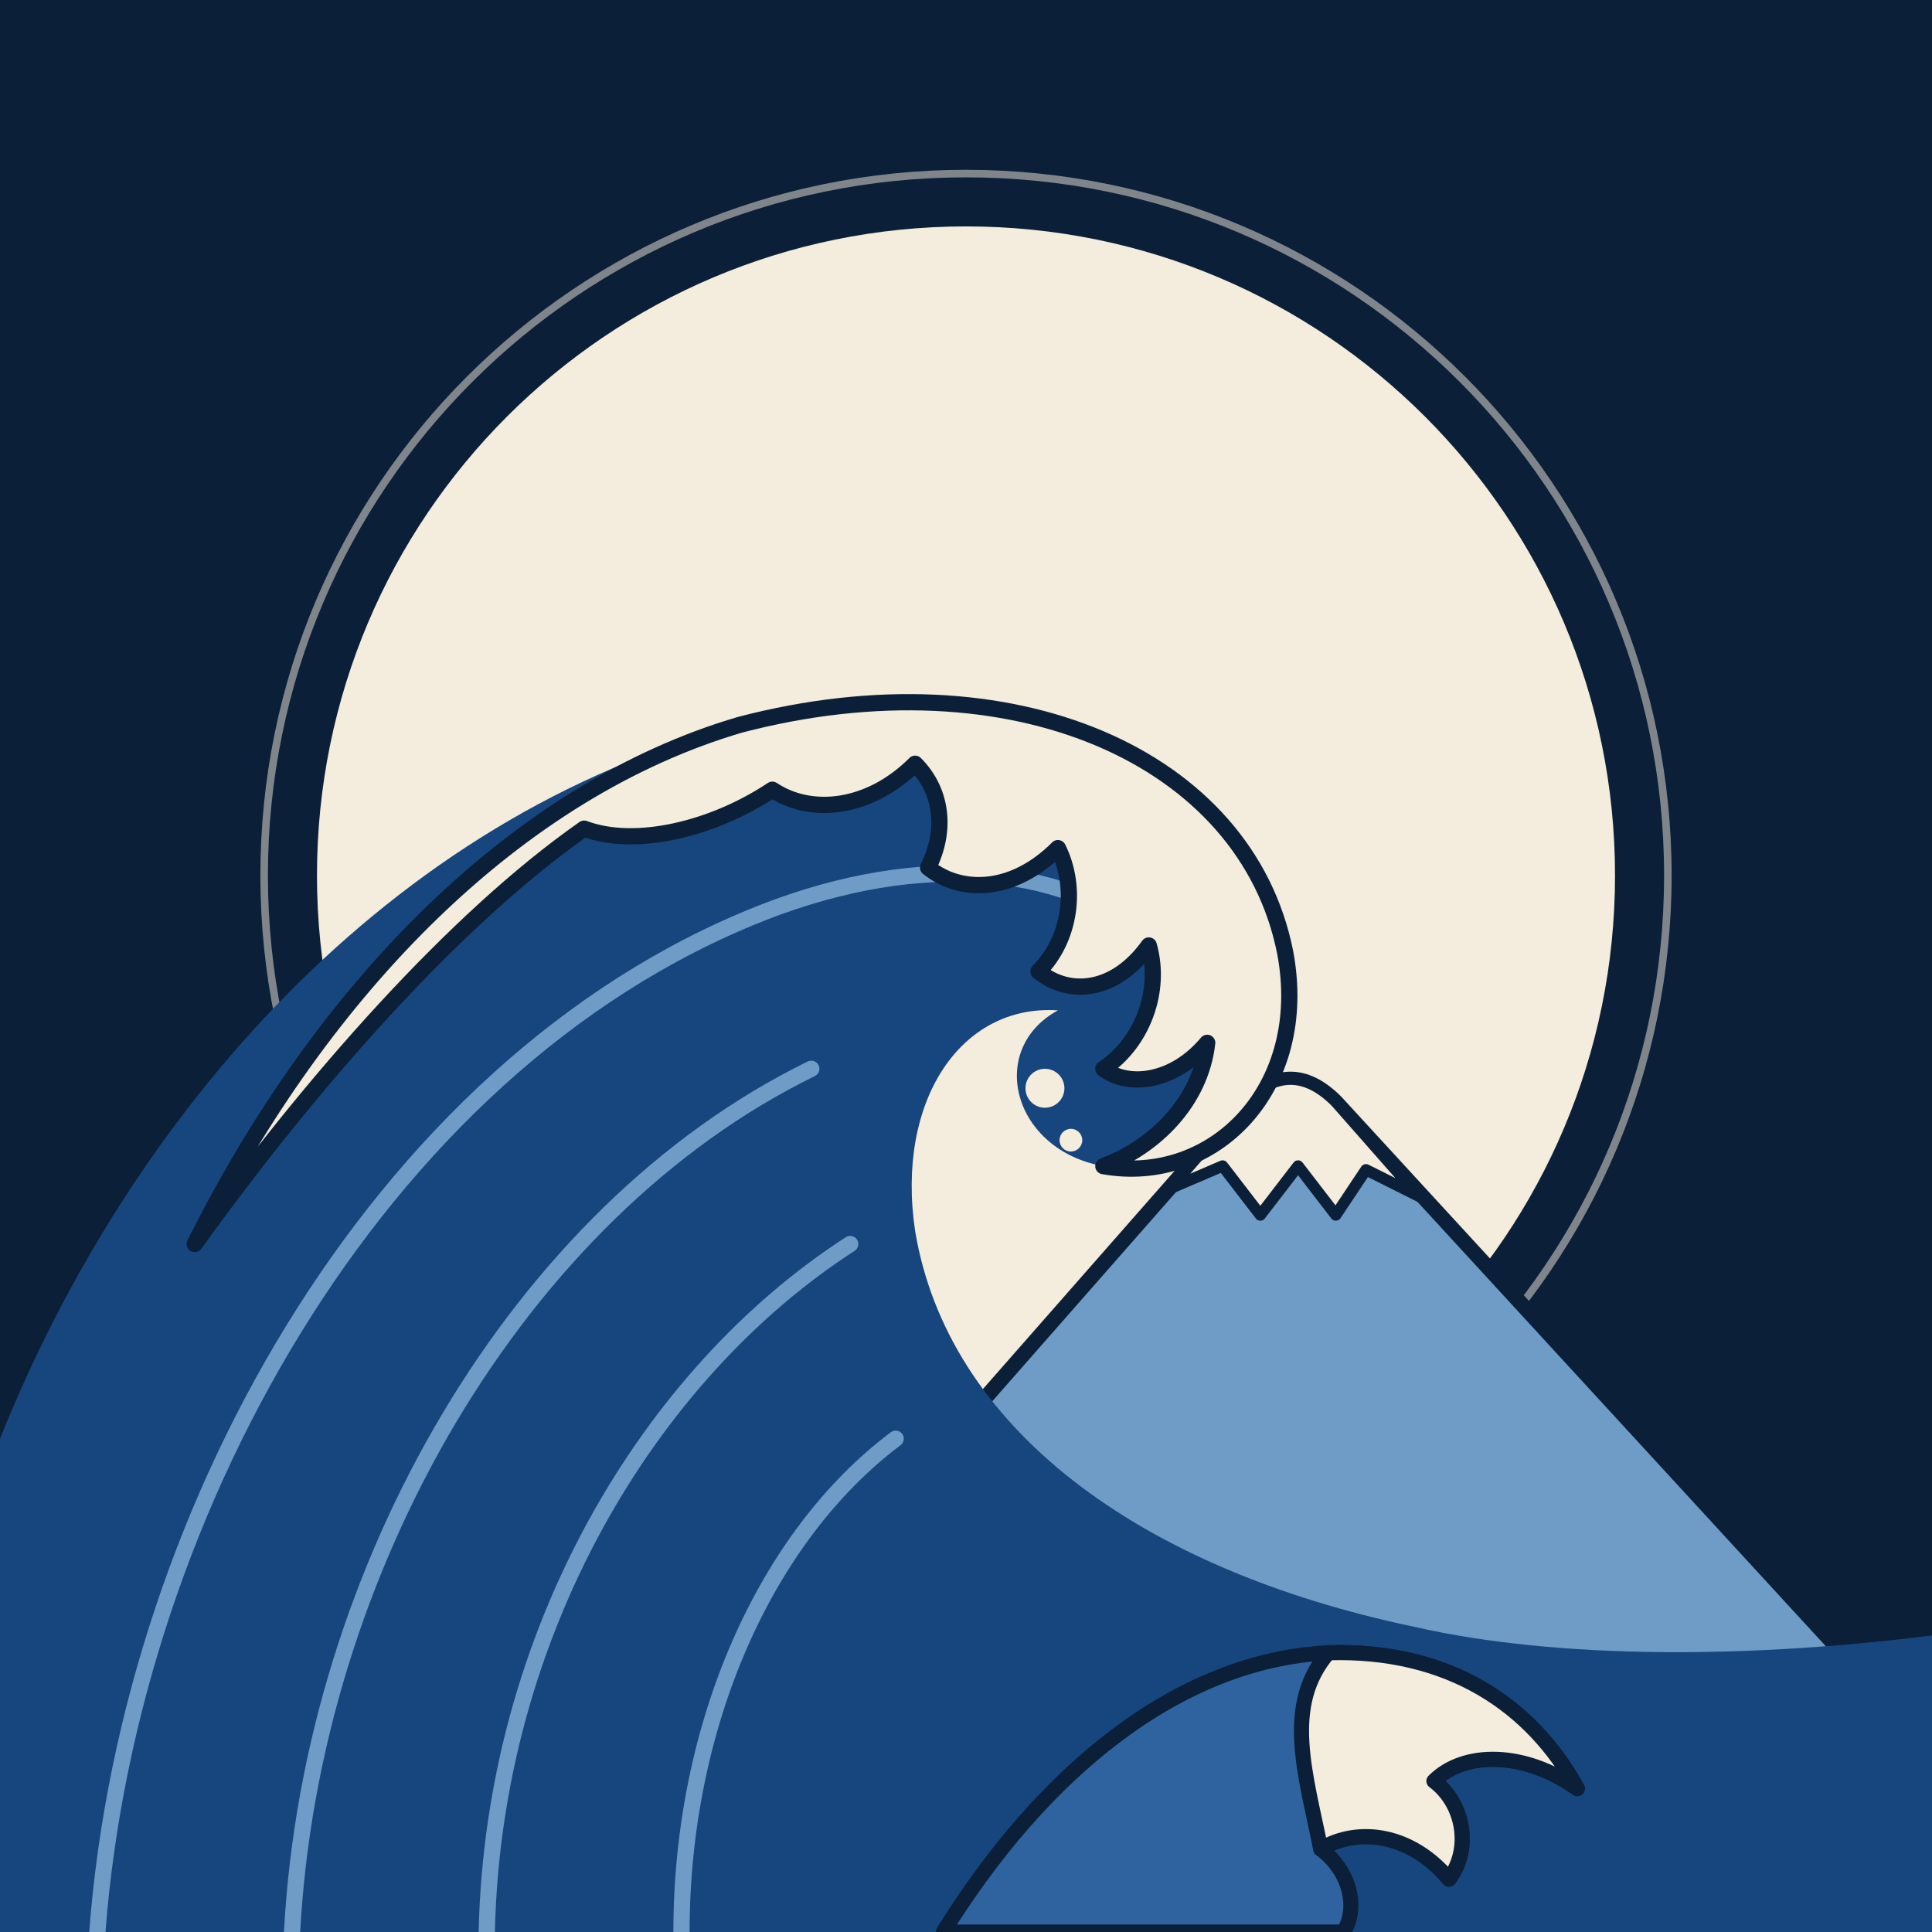
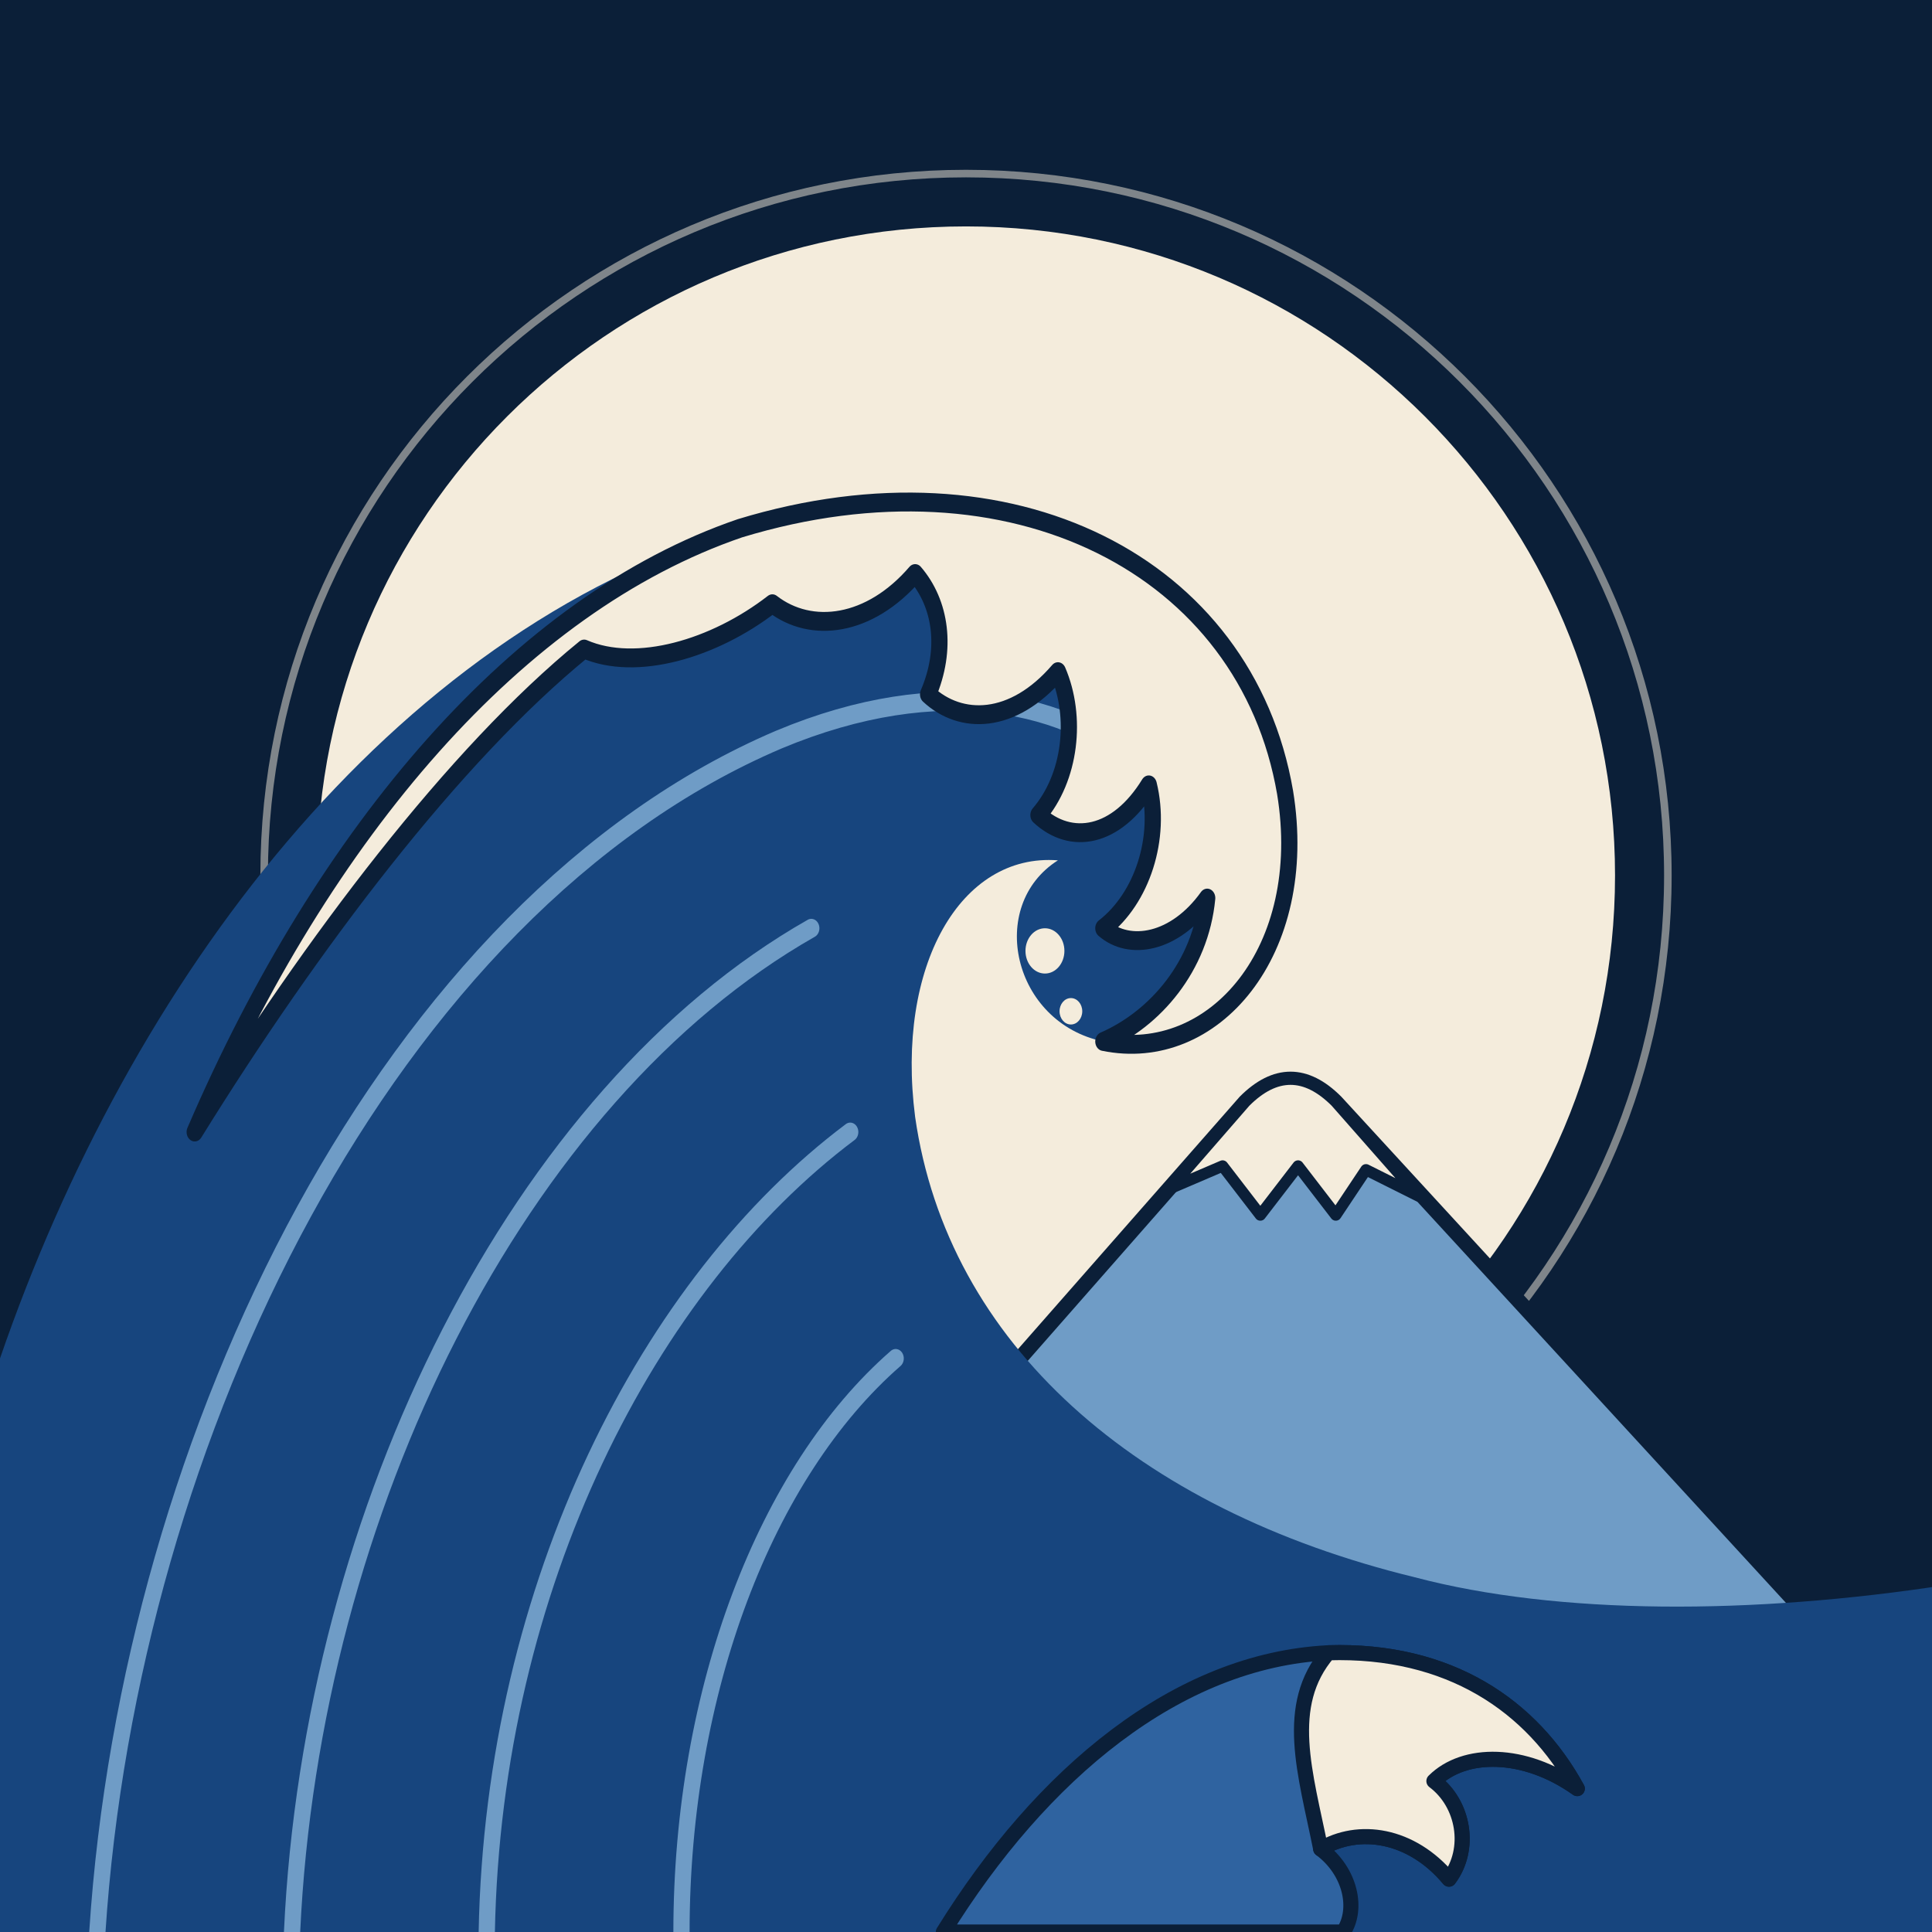
<svg xmlns="http://www.w3.org/2000/svg" viewBox="0 0 512 512">
  <defs>
    <clipPath id="c">
      <path id="body" d="M0 512 V360 C40 260 120 168 228 140 C312 118 384 150 396 210 C404 252 374 282 340 276 C312 271 304 240 326 228 C296 226 276 256 282 296 C292 356 350 400 436 418 C480 428 540 428 600 420 V512 Z" />
    </clipPath>
  </defs>
  <rect width="512" height="512" fill="#0b1f38" />
  <circle cx="256" cy="232" r="172" fill="#f4ecdc" />
  <circle cx="256" cy="232" r="186" fill="none" stroke="#f4ecdc" stroke-width="2" opacity="0.5" />
  <path d="M200 440 L330 292 Q342 280 354 292 L490 440 Z" fill="#6f9cc6" stroke="#0b1f38" stroke-width="4" stroke-linejoin="round" />
  <path d="M310 315 L330 292 Q342 280 354 292 L376 317 L362 310 L354 322 L344 309 L334 322 L324 309 Z" fill="#f4ecdc" stroke="#0b1f38" stroke-width="3" stroke-linejoin="round" />
-   <g transform="translate(0 512) scale(0.86) translate(0 -512)">
+   <g transform="scale(0.86 1)">
    <use href="#body" fill="#17457e" />
    <g clip-path="url(#c)" fill="none" stroke="#6f9cc6" stroke-width="5" stroke-linecap="round">
      <path d="M30 512 C40 380 120 240 240 196 C290 178 330 186 352 204" />
      <path d="M90 512 C96 400 160 290 250 246" />
      <path d="M150 512 C152 420 200 340 262 300" />
      <path d="M210 512 C210 448 236 390 276 360" />
    </g>
    <path d="M60 300 C100 220 160 160 228 140 C312 118 384 150 396 210 C404 252 374 282 340 276 C356 270 370 256 372 238 C362 250 348 252 340 246 C352 238 358 222 354 208 C344 222 330 224 320 216 C330 206 332 190 326 178 C312 192 296 192 286 184 C292 172 290 160 282 152 C268 166 250 168 238 160 C220 172 196 178 180 172 C140 200 96 250 60 300 Z" fill="#f4ecdc" stroke="#0b1f38" stroke-width="5" stroke-linejoin="round" />
    <g fill="#f4ecdc">
      <circle cx="322" cy="252" r="6" />
      <circle cx="310" cy="266" r="4" />
      <circle cx="330" cy="268" r="3.5" />
      <circle cx="300" cy="250" r="3" />
    </g>
  </g>
  <path d="M250 512 C276 470 312 440 352 438 C384 437 406 452 418 474 C404 464 388 464 380 472 C388 478 390 490 384 498 C374 486 360 484 350 490 C358 496 360 506 356 512 Z" fill="#2f63a0" stroke="#0b1f38" stroke-width="4" stroke-linejoin="round" />
  <path d="M352 438 C384 437 406 452 418 474 C404 464 388 464 380 472 C388 478 390 490 384 498 C374 486 360 484 350 490 C346 470 340 452 352 438 Z" fill="#f4ecdc" stroke="#0b1f38" stroke-width="4" stroke-linejoin="round" />
</svg>
